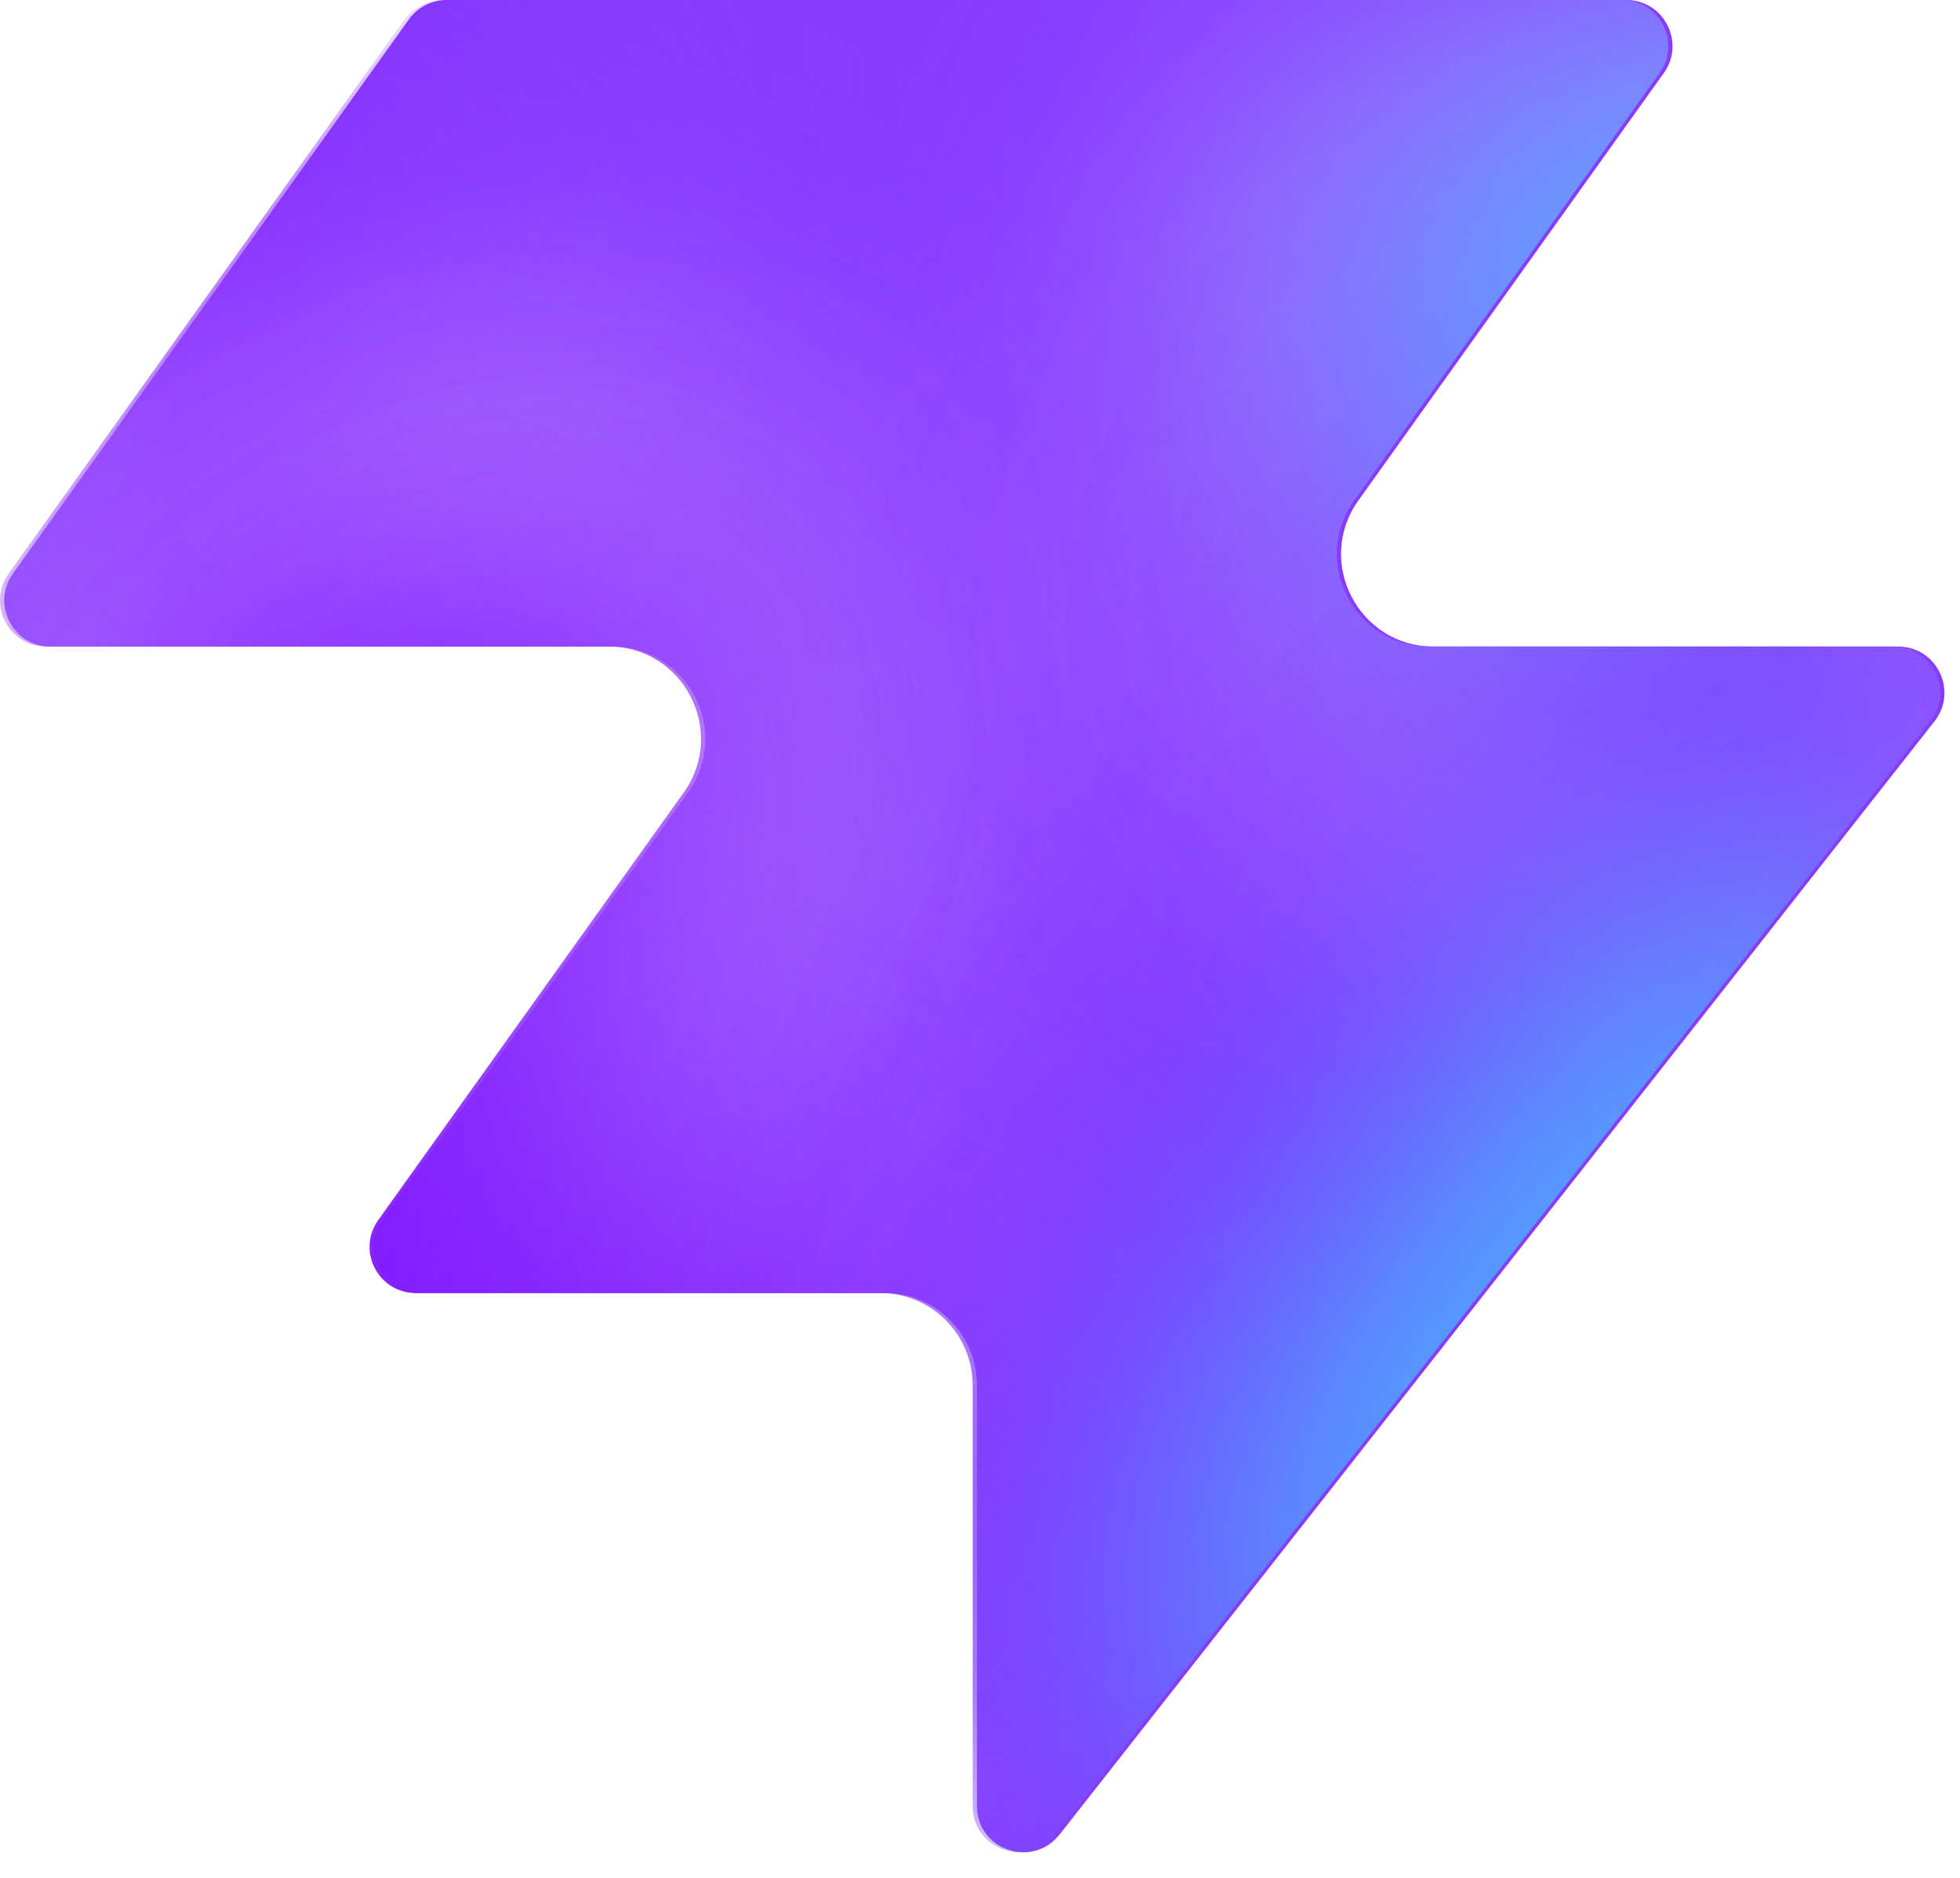
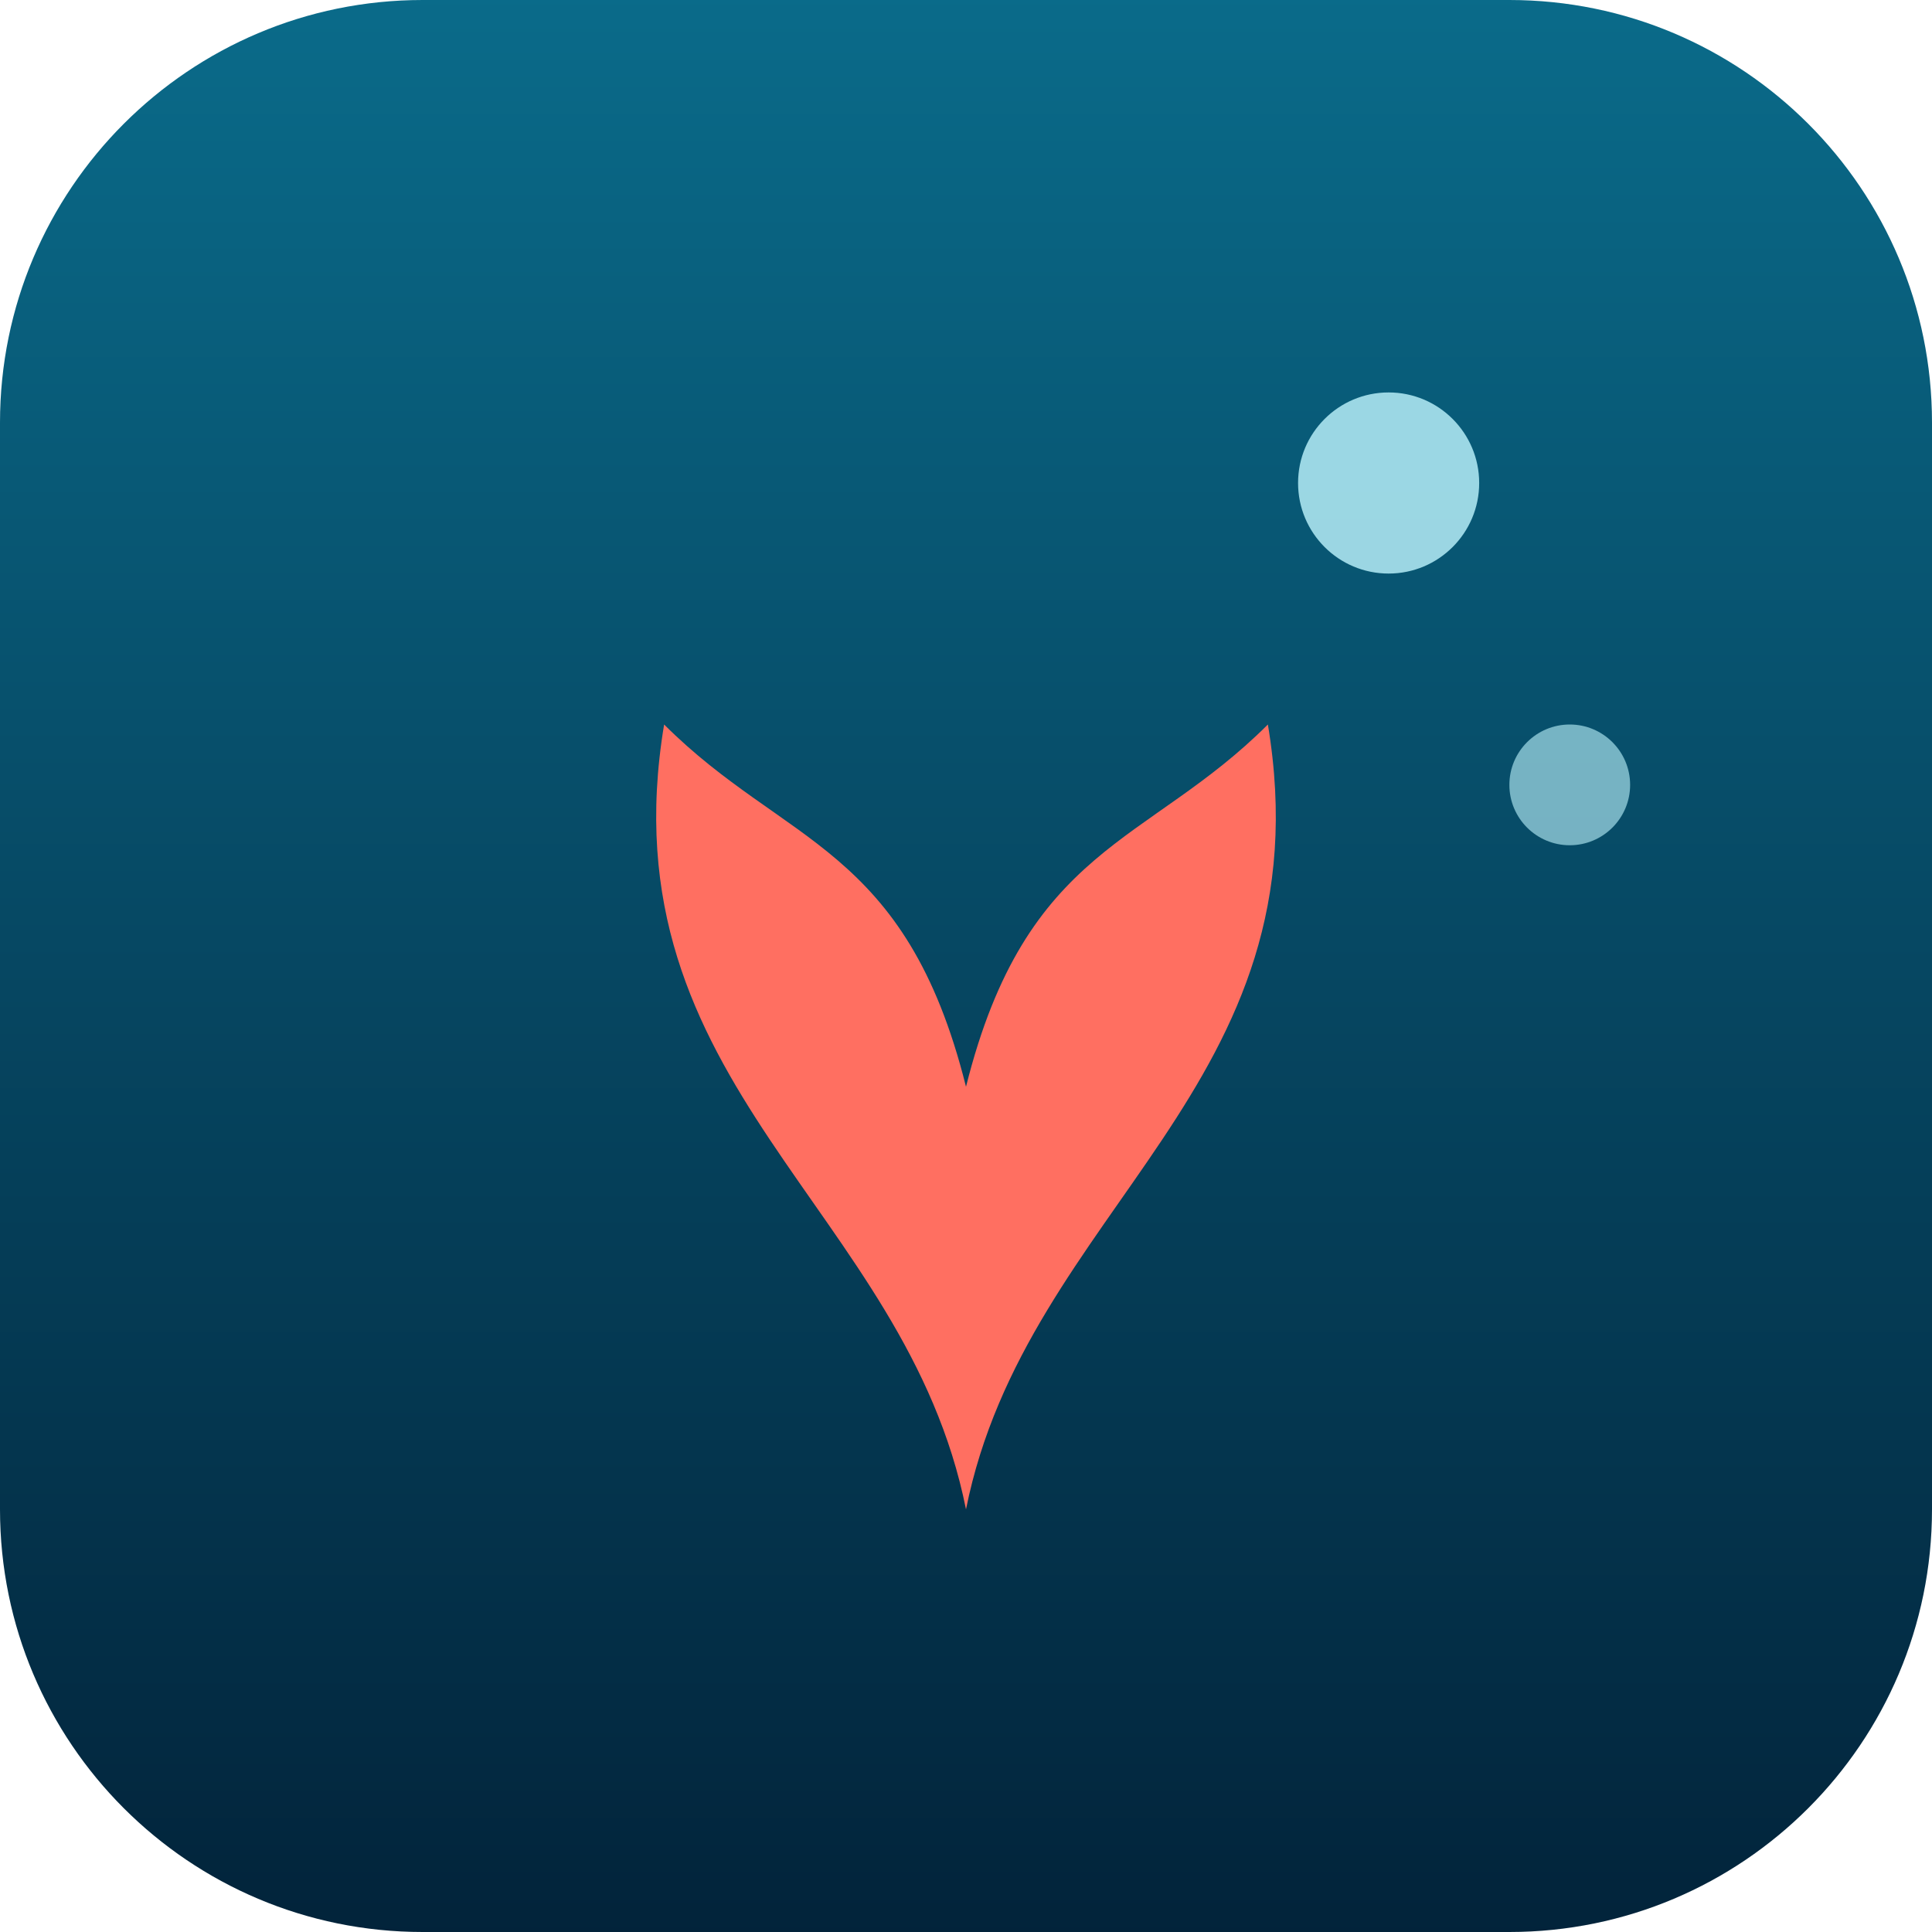
- <svg xmlns="http://www.w3.org/2000/svg" width="48" height="46" fill="none" viewBox="0 0 48 46">
-   <path fill="#863bff" d="M25.946 44.938c-.664.845-2.021.375-2.021-.698V33.937a2.26 2.26 0 0 0-2.262-2.262H10.287c-.92 0-1.456-1.04-.92-1.788l7.48-10.471c1.07-1.497 0-3.578-1.842-3.578H1.237c-.92 0-1.456-1.04-.92-1.788L10.013.474c.214-.297.556-.474.92-.474h28.894c.92 0 1.456 1.04.92 1.788l-7.48 10.471c-1.07 1.498 0 3.579 1.842 3.579h11.377c.943 0 1.473 1.088.89 1.83L25.947 44.94z" style="fill:#863bff;fill:color(display-p3 .525 .23 1);fill-opacity:1" />
-   <mask id="a" width="48" height="46" x="0" y="0" maskUnits="userSpaceOnUse" style="mask-type:alpha">
-     <path fill="#000" d="M25.842 44.938c-.664.844-2.021.375-2.021-.698V33.937a2.26 2.26 0 0 0-2.262-2.262H10.183c-.92 0-1.456-1.04-.92-1.788l7.48-10.471c1.07-1.498 0-3.579-1.842-3.579H1.133c-.92 0-1.456-1.04-.92-1.787L9.91.473c.214-.297.556-.474.92-.474h28.894c.92 0 1.456 1.04.92 1.788l-7.48 10.471c-1.07 1.498 0 3.578 1.842 3.578h11.377c.943 0 1.473 1.088.89 1.832L25.843 44.94z" style="fill:#000;fill-opacity:1" />
-   </mask>
-   <g mask="url(#a)">
-     <g filter="url(#b)">
-       <ellipse cx="5.508" cy="14.704" fill="#ede6ff" rx="5.508" ry="14.704" style="fill:#ede6ff;fill:color(display-p3 .927 .903 1);fill-opacity:1" transform="matrix(.00324 1 1 -.00324 -4.47 31.516)" />
-     </g>
-     <g filter="url(#c)">
-       <ellipse cx="10.399" cy="29.851" fill="#ede6ff" rx="10.399" ry="29.851" style="fill:#ede6ff;fill:color(display-p3 .927 .903 1);fill-opacity:1" transform="matrix(.00324 1 1 -.00324 -39.328 7.883)" />
-     </g>
-     <g filter="url(#d)">
-       <ellipse cx="5.508" cy="30.487" fill="#7e14ff" rx="5.508" ry="30.487" style="fill:#7e14ff;fill:color(display-p3 .492 .077 1);fill-opacity:1" transform="rotate(89.814 -25.913 -14.639)scale(1 -1)" />
-     </g>
-     <g filter="url(#e)">
-       <ellipse cx="5.508" cy="30.599" fill="#7e14ff" rx="5.508" ry="30.599" style="fill:#7e14ff;fill:color(display-p3 .492 .077 1);fill-opacity:1" transform="rotate(89.814 -32.644 -3.334)scale(1 -1)" />
-     </g>
-     <g filter="url(#f)">
-       <ellipse cx="5.508" cy="30.599" fill="#7e14ff" rx="5.508" ry="30.599" style="fill:#7e14ff;fill:color(display-p3 .492 .077 1);fill-opacity:1" transform="matrix(.00324 1 1 -.00324 -34.34 30.47)" />
-     </g>
-     <g filter="url(#g)">
-       <ellipse cx="14.072" cy="22.078" fill="#ede6ff" rx="14.072" ry="22.078" style="fill:#ede6ff;fill:color(display-p3 .927 .903 1);fill-opacity:1" transform="rotate(93.35 24.506 48.493)scale(-1 1)" />
-     </g>
-     <g filter="url(#h)">
-       <ellipse cx="3.47" cy="21.501" fill="#7e14ff" rx="3.47" ry="21.501" style="fill:#7e14ff;fill:color(display-p3 .492 .077 1);fill-opacity:1" transform="rotate(89.009 28.708 47.59)scale(-1 1)" />
-     </g>
-     <g filter="url(#i)">
-       <ellipse cx="3.47" cy="21.501" fill="#7e14ff" rx="3.47" ry="21.501" style="fill:#7e14ff;fill:color(display-p3 .492 .077 1);fill-opacity:1" transform="rotate(89.009 28.708 47.59)scale(-1 1)" />
-     </g>
-     <g filter="url(#j)">
-       <ellipse cx=".387" cy="8.972" fill="#7e14ff" rx="4.407" ry="29.108" style="fill:#7e14ff;fill:color(display-p3 .492 .077 1);fill-opacity:1" transform="rotate(39.51 .387 8.972)" />
-     </g>
-     <g filter="url(#k)">
-       <ellipse cx="47.523" cy="-6.092" fill="#7e14ff" rx="4.407" ry="29.108" style="fill:#7e14ff;fill:color(display-p3 .492 .077 1);fill-opacity:1" transform="rotate(37.892 47.523 -6.092)" />
-     </g>
-     <g filter="url(#l)">
-       <ellipse cx="41.412" cy="6.333" fill="#47bfff" rx="5.971" ry="9.665" style="fill:#47bfff;fill:color(display-p3 .28 .748 1);fill-opacity:1" transform="rotate(37.892 41.412 6.333)" />
-     </g>
-     <g filter="url(#m)">
-       <ellipse cx="-1.879" cy="38.332" fill="#7e14ff" rx="4.407" ry="29.108" style="fill:#7e14ff;fill:color(display-p3 .492 .077 1);fill-opacity:1" transform="rotate(37.892 -1.88 38.332)" />
-     </g>
-     <g filter="url(#n)">
-       <ellipse cx="-1.879" cy="38.332" fill="#7e14ff" rx="4.407" ry="29.108" style="fill:#7e14ff;fill:color(display-p3 .492 .077 1);fill-opacity:1" transform="rotate(37.892 -1.88 38.332)" />
-     </g>
-     <g filter="url(#o)">
-       <ellipse cx="35.651" cy="29.907" fill="#7e14ff" rx="4.407" ry="29.108" style="fill:#7e14ff;fill:color(display-p3 .492 .077 1);fill-opacity:1" transform="rotate(37.892 35.651 29.907)" />
-     </g>
-     <g filter="url(#p)">
-       <ellipse cx="38.418" cy="32.4" fill="#47bfff" rx="5.971" ry="15.297" style="fill:#47bfff;fill:color(display-p3 .28 .748 1);fill-opacity:1" transform="rotate(37.892 38.418 32.4)" />
-     </g>
-   </g>
+ <svg xmlns="http://www.w3.org/2000/svg" viewBox="0 0 64 64">
  <defs>
-     <filter id="b" width="60.045" height="41.654" x="-19.77" y="16.149" color-interpolation-filters="sRGB" filterUnits="userSpaceOnUse">
-       <feFlood flood-opacity="0" result="BackgroundImageFix" />
-       <feBlend in="SourceGraphic" in2="BackgroundImageFix" result="shape" />
-       <feGaussianBlur result="effect1_foregroundBlur_2002_17158" stdDeviation="7.659" />
-     </filter>
-     <filter id="c" width="90.34" height="51.437" x="-54.613" y="-7.533" color-interpolation-filters="sRGB" filterUnits="userSpaceOnUse">
-       <feFlood flood-opacity="0" result="BackgroundImageFix" />
-       <feBlend in="SourceGraphic" in2="BackgroundImageFix" result="shape" />
-       <feGaussianBlur result="effect1_foregroundBlur_2002_17158" stdDeviation="7.659" />
-     </filter>
-     <filter id="d" width="79.355" height="29.4" x="-49.64" y="2.03" color-interpolation-filters="sRGB" filterUnits="userSpaceOnUse">
-       <feFlood flood-opacity="0" result="BackgroundImageFix" />
-       <feBlend in="SourceGraphic" in2="BackgroundImageFix" result="shape" />
-       <feGaussianBlur result="effect1_foregroundBlur_2002_17158" stdDeviation="4.596" />
-     </filter>
-     <filter id="e" width="79.579" height="29.4" x="-45.045" y="20.029" color-interpolation-filters="sRGB" filterUnits="userSpaceOnUse">
-       <feFlood flood-opacity="0" result="BackgroundImageFix" />
-       <feBlend in="SourceGraphic" in2="BackgroundImageFix" result="shape" />
-       <feGaussianBlur result="effect1_foregroundBlur_2002_17158" stdDeviation="4.596" />
-     </filter>
-     <filter id="f" width="79.579" height="29.4" x="-43.513" y="21.178" color-interpolation-filters="sRGB" filterUnits="userSpaceOnUse">
-       <feFlood flood-opacity="0" result="BackgroundImageFix" />
-       <feBlend in="SourceGraphic" in2="BackgroundImageFix" result="shape" />
-       <feGaussianBlur result="effect1_foregroundBlur_2002_17158" stdDeviation="4.596" />
-     </filter>
-     <filter id="g" width="74.749" height="58.852" x="15.756" y="-17.901" color-interpolation-filters="sRGB" filterUnits="userSpaceOnUse">
-       <feFlood flood-opacity="0" result="BackgroundImageFix" />
-       <feBlend in="SourceGraphic" in2="BackgroundImageFix" result="shape" />
-       <feGaussianBlur result="effect1_foregroundBlur_2002_17158" stdDeviation="7.659" />
-     </filter>
-     <filter id="h" width="61.377" height="25.362" x="23.548" y="2.284" color-interpolation-filters="sRGB" filterUnits="userSpaceOnUse">
-       <feFlood flood-opacity="0" result="BackgroundImageFix" />
-       <feBlend in="SourceGraphic" in2="BackgroundImageFix" result="shape" />
-       <feGaussianBlur result="effect1_foregroundBlur_2002_17158" stdDeviation="4.596" />
-     </filter>
-     <filter id="i" width="61.377" height="25.362" x="23.548" y="2.284" color-interpolation-filters="sRGB" filterUnits="userSpaceOnUse">
-       <feFlood flood-opacity="0" result="BackgroundImageFix" />
-       <feBlend in="SourceGraphic" in2="BackgroundImageFix" result="shape" />
-       <feGaussianBlur result="effect1_foregroundBlur_2002_17158" stdDeviation="4.596" />
-     </filter>
-     <filter id="j" width="56.045" height="63.649" x="-27.636" y="-22.853" color-interpolation-filters="sRGB" filterUnits="userSpaceOnUse">
-       <feFlood flood-opacity="0" result="BackgroundImageFix" />
-       <feBlend in="SourceGraphic" in2="BackgroundImageFix" result="shape" />
-       <feGaussianBlur result="effect1_foregroundBlur_2002_17158" stdDeviation="4.596" />
-     </filter>
-     <filter id="k" width="54.814" height="64.646" x="20.116" y="-38.415" color-interpolation-filters="sRGB" filterUnits="userSpaceOnUse">
-       <feFlood flood-opacity="0" result="BackgroundImageFix" />
-       <feBlend in="SourceGraphic" in2="BackgroundImageFix" result="shape" />
-       <feGaussianBlur result="effect1_foregroundBlur_2002_17158" stdDeviation="4.596" />
-     </filter>
-     <filter id="l" width="33.541" height="35.313" x="24.641" y="-11.323" color-interpolation-filters="sRGB" filterUnits="userSpaceOnUse">
-       <feFlood flood-opacity="0" result="BackgroundImageFix" />
-       <feBlend in="SourceGraphic" in2="BackgroundImageFix" result="shape" />
-       <feGaussianBlur result="effect1_foregroundBlur_2002_17158" stdDeviation="4.596" />
-     </filter>
-     <filter id="m" width="54.814" height="64.646" x="-29.286" y="6.009" color-interpolation-filters="sRGB" filterUnits="userSpaceOnUse">
-       <feFlood flood-opacity="0" result="BackgroundImageFix" />
-       <feBlend in="SourceGraphic" in2="BackgroundImageFix" result="shape" />
-       <feGaussianBlur result="effect1_foregroundBlur_2002_17158" stdDeviation="4.596" />
-     </filter>
-     <filter id="n" width="54.814" height="64.646" x="-29.286" y="6.009" color-interpolation-filters="sRGB" filterUnits="userSpaceOnUse">
-       <feFlood flood-opacity="0" result="BackgroundImageFix" />
-       <feBlend in="SourceGraphic" in2="BackgroundImageFix" result="shape" />
-       <feGaussianBlur result="effect1_foregroundBlur_2002_17158" stdDeviation="4.596" />
-     </filter>
-     <filter id="o" width="54.814" height="64.646" x="8.244" y="-2.416" color-interpolation-filters="sRGB" filterUnits="userSpaceOnUse">
-       <feFlood flood-opacity="0" result="BackgroundImageFix" />
-       <feBlend in="SourceGraphic" in2="BackgroundImageFix" result="shape" />
-       <feGaussianBlur result="effect1_foregroundBlur_2002_17158" stdDeviation="4.596" />
-     </filter>
-     <filter id="p" width="39.409" height="43.623" x="18.713" y="10.588" color-interpolation-filters="sRGB" filterUnits="userSpaceOnUse">
-       <feFlood flood-opacity="0" result="BackgroundImageFix" />
-       <feBlend in="SourceGraphic" in2="BackgroundImageFix" result="shape" />
-       <feGaussianBlur result="effect1_foregroundBlur_2002_17158" stdDeviation="4.596" />
-     </filter>
+     <linearGradient id="g" x1="0" y1="0" x2="0" y2="1">
+       <stop offset="0" stop-color="#0a6b8a" />
+       <stop offset="1" stop-color="#02233a" />
+     </linearGradient>
  </defs>
+   <rect width="64" height="64" rx="14" fill="url(#g)" />
+   <path d="M32 50c-2-10-12-14-10-26 4 4 8 4 10 12 2-8 6-8 10-12 2 12-8 16-10 26z" fill="#ff6f61" />
+   <circle cx="46" cy="16" r="3" fill="#bff6ff" opacity=".8" />
+   <circle cx="52" cy="26" r="2" fill="#bff6ff" opacity=".6" />
</svg>
